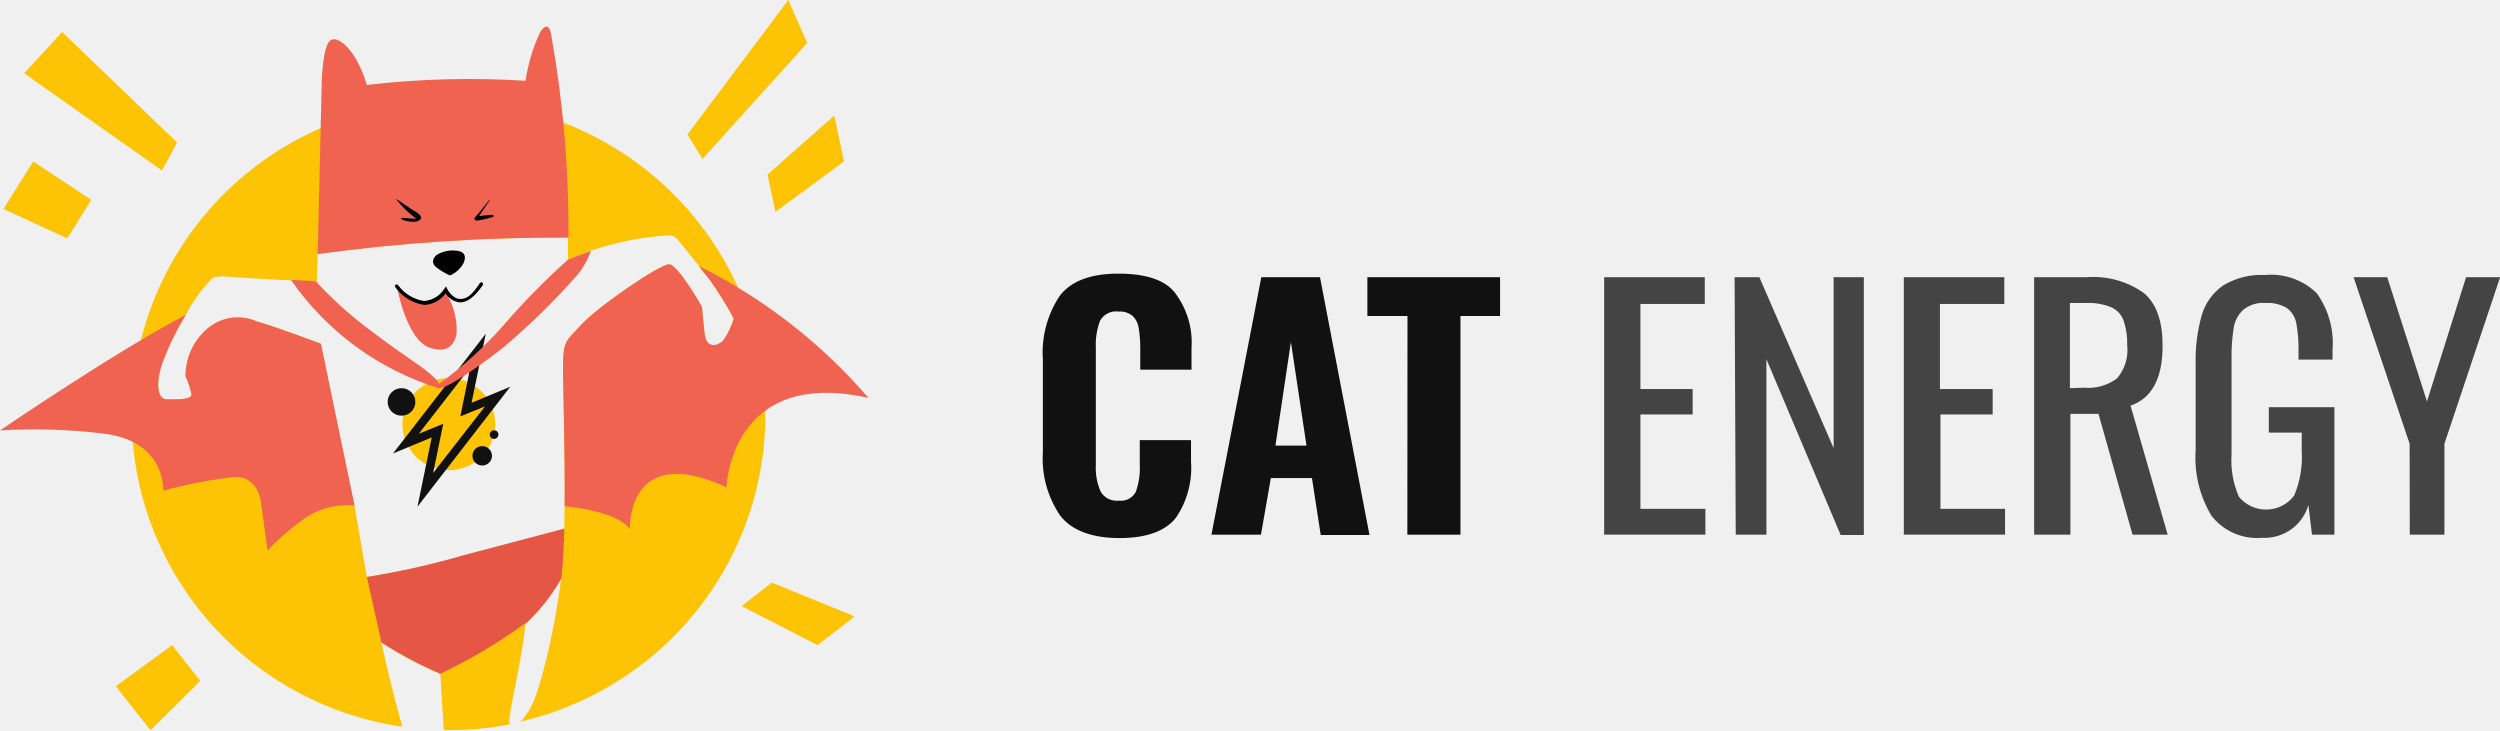
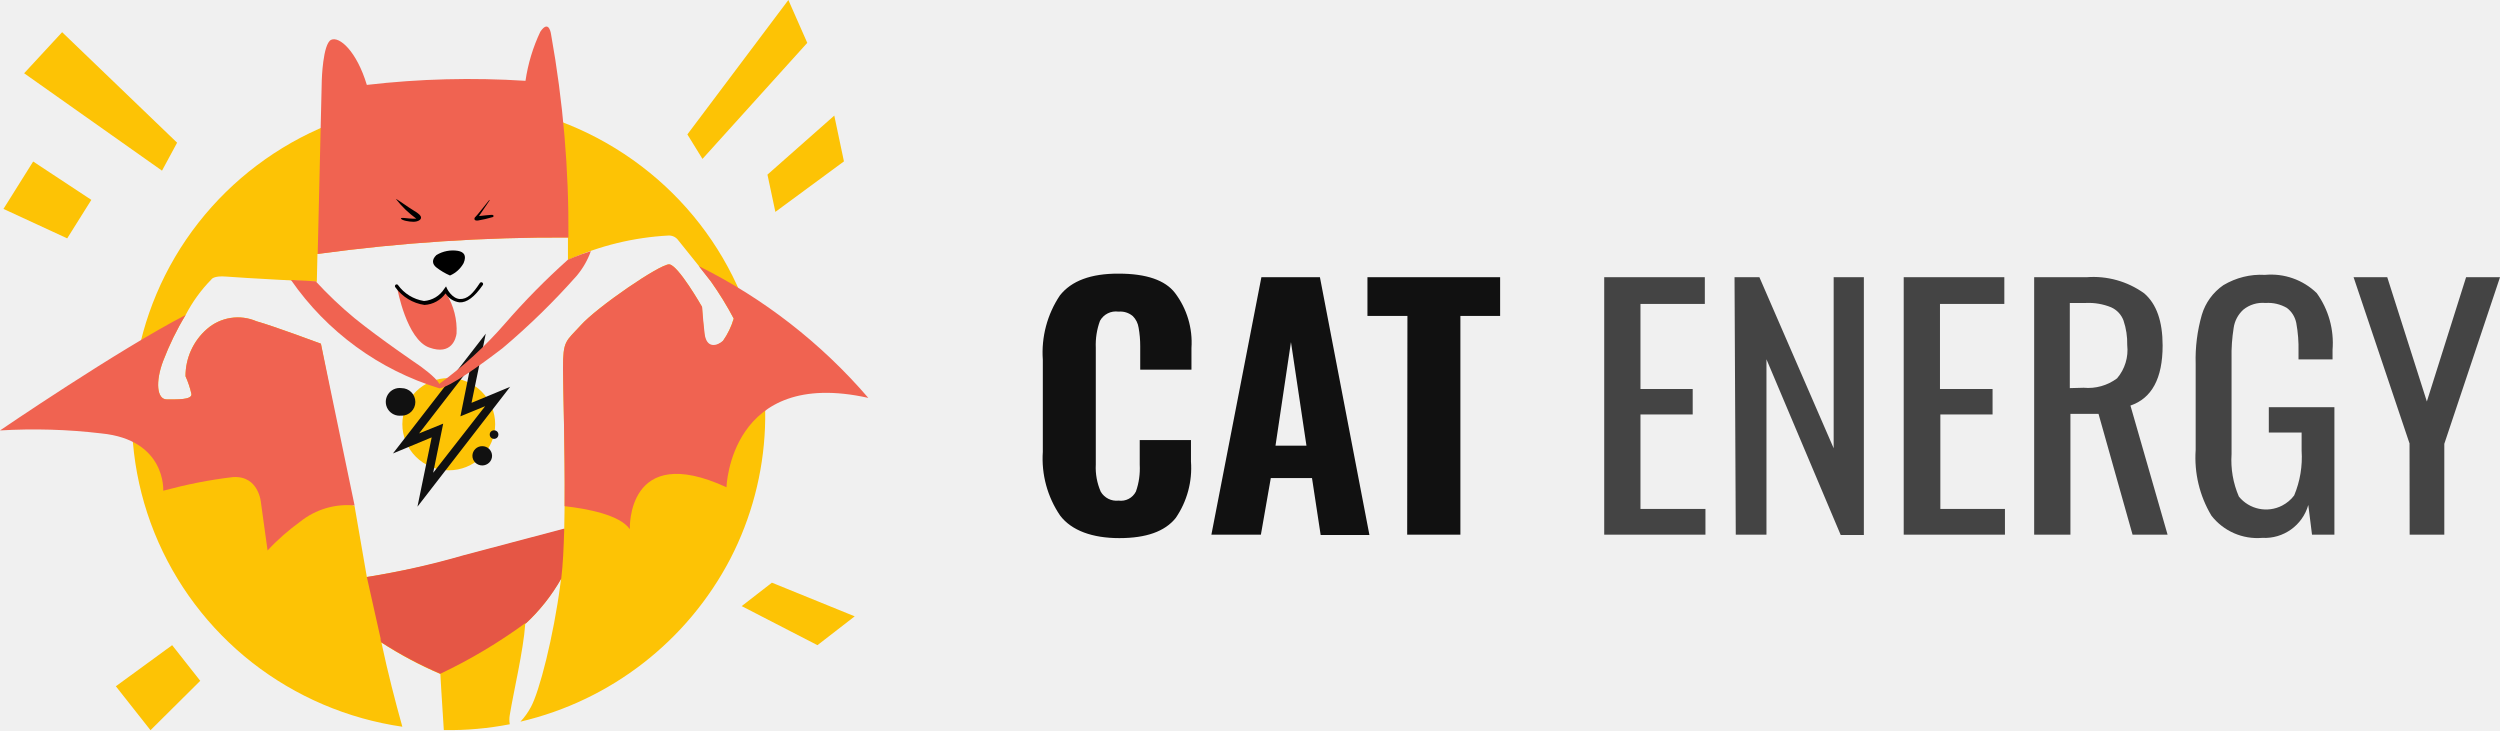
- <svg xmlns="http://www.w3.org/2000/svg" width="202" height="59" viewBox="0 0 202 59" fill="none">
-   <g clip-path="url(#clip0_2403_439)">
-     <path d="M59.883 23.806C58.158 19.709 55.382 16.132 51.83 13.431C48.278 10.729 44.074 8.999 39.637 8.411C35.201 7.823 30.686 8.399 26.544 10.081C22.402 11.763 18.776 14.492 16.029 17.997C13.281 21.502 11.508 25.66 10.885 30.056C10.262 34.453 10.812 38.934 12.479 43.054C14.147 47.175 16.874 50.789 20.389 53.538C23.903 56.287 28.083 58.075 32.511 58.722C31.931 56.649 31.341 54.358 30.821 51.928C32.334 52.901 33.926 53.747 35.581 54.457C35.581 54.457 35.701 56.599 35.861 58.99C37.65 59.021 39.436 58.864 41.192 58.524C41.146 58.275 41.146 58.019 41.192 57.77C41.482 55.915 42.282 52.572 42.442 50.42C43.595 49.35 44.573 48.108 45.342 46.74L45.282 47.176C44.732 51.402 43.582 55.915 42.882 57.165C42.655 57.579 42.376 57.962 42.052 58.306C45.672 57.463 49.064 55.85 51.992 53.578C54.921 51.306 57.317 48.429 59.013 45.147C60.709 41.865 61.666 38.257 61.816 34.572C61.966 30.887 61.306 27.213 59.883 23.806ZM58.412 27.566C57.972 27.992 57.062 28.28 56.912 26.99C56.762 25.701 56.722 24.798 56.722 24.798C56.722 24.798 54.792 21.396 54.072 21.356C53.352 21.317 48.242 24.798 46.892 26.316C45.722 27.596 45.492 27.506 45.492 29.758C45.492 31.454 45.712 37.862 45.592 42.762L37.441 44.915C34.88 45.644 32.274 46.214 29.641 46.621L28.641 40.838H28.501L25.931 27.774C25.931 27.774 22.121 26.346 20.721 25.959C20.063 25.674 19.337 25.581 18.628 25.692C17.92 25.802 17.258 26.112 16.72 26.584C16.172 27.06 15.734 27.647 15.436 28.306C15.137 28.965 14.985 29.68 14.99 30.403C15.202 30.864 15.363 31.346 15.47 31.841C15.52 32.317 14.27 32.267 13.47 32.267C12.67 32.267 12.55 30.839 13.18 29.163C13.672 27.874 14.281 26.632 15 25.453C15.541 24.4 16.239 23.433 17.07 22.586C17.07 22.586 17.21 22.249 18.32 22.348C19.43 22.447 25.601 22.775 25.601 22.775L25.651 20.523C32.358 19.605 39.122 19.16 45.892 19.194C45.892 19.799 45.892 20.404 45.892 21.009C48.456 19.848 51.218 19.175 54.032 19.025C54.183 19.021 54.332 19.055 54.466 19.122C54.601 19.19 54.716 19.289 54.802 19.412C55.142 19.839 57.212 22.388 57.452 22.755C58.125 23.708 58.736 24.702 59.282 25.731C59.095 26.382 58.801 26.999 58.412 27.556V27.566Z" fill="#FDC305" />
-     <path d="M56.463 21.495C56.933 22.09 57.343 22.616 57.463 22.775C58.135 23.728 58.746 24.721 59.293 25.75C59.103 26.381 58.812 26.977 58.433 27.516C57.993 27.943 57.083 28.23 56.933 26.941C56.783 25.651 56.723 24.798 56.723 24.798C56.723 24.798 54.793 21.396 54.073 21.356C53.353 21.317 48.242 24.798 46.892 26.316C45.722 27.596 45.492 27.506 45.492 29.758C45.492 31.246 45.662 36.354 45.622 40.897C47.432 41.096 50.093 41.592 50.893 42.762C50.893 42.762 50.603 35.64 58.703 39.37C58.703 39.37 58.983 29.659 70.163 32.148C66.363 27.722 61.703 24.099 56.463 21.495Z" fill="#F06351" />
-     <path d="M45.932 19.194C45.973 13.697 45.504 8.209 44.532 2.797C44.532 2.797 44.382 1.508 43.662 2.559C43.068 3.816 42.664 5.153 42.462 6.527C38.187 6.255 33.896 6.368 29.642 6.864C28.821 4.136 27.421 2.896 26.751 3.224C26.081 3.551 26.001 6.477 26.001 6.477L25.671 20.523C32.385 19.604 39.155 19.159 45.932 19.194Z" fill="#F06351" />
-     <path d="M45.352 46.74C45.481 45.678 45.551 44.27 45.592 42.712L37.441 44.865C34.881 45.611 32.276 46.197 29.642 46.621L30.752 51.58C30.752 51.69 30.752 51.799 30.822 51.908C32.334 52.881 33.926 53.727 35.581 54.437C38 53.29 40.304 51.919 42.462 50.34V50.4C43.61 49.335 44.584 48.1 45.352 46.74Z" fill="#E55645" />
-     <path d="M32.002 16.089C31.952 15.99 33.002 16.764 33.412 17.002C33.822 17.24 34.022 17.418 34.022 17.587C34.022 17.756 33.762 17.924 33.402 17.924C33.042 17.924 32.482 17.805 32.402 17.666C32.322 17.527 33.002 17.666 33.342 17.666H33.632C33.016 17.22 32.467 16.689 32.002 16.089Z" fill="black" />
-     <path d="M39.502 16.198C39.502 16.198 38.502 17.468 38.412 17.527C38.322 17.587 38.242 17.865 38.602 17.815C39.015 17.754 39.423 17.661 39.822 17.537C39.932 17.478 39.892 17.339 39.702 17.359C39.512 17.379 39.022 17.408 38.702 17.468L39.552 16.208C39.552 16.208 39.582 16.089 39.502 16.198Z" fill="black" />
-     <path d="M36.362 22.259C36.825 22.056 37.208 21.708 37.452 21.267C37.732 20.612 37.452 20.364 37.012 20.275C36.406 20.166 35.782 20.286 35.262 20.612C34.872 20.979 34.922 21.336 35.262 21.604C35.599 21.867 35.969 22.087 36.362 22.259Z" fill="black" />
-     <path d="M36.002 23.509C35.887 23.734 35.731 23.936 35.542 24.104C35.257 24.331 34.907 24.463 34.542 24.481C33.991 24.534 33.441 24.378 33.002 24.044C32.8 23.927 32.621 23.776 32.472 23.598C32.371 23.49 32.249 23.405 32.112 23.35C32.112 23.35 32.862 27.427 34.682 28.081C36.502 28.736 36.842 27.328 36.892 26.951C36.953 25.822 36.667 24.701 36.072 23.737C36.072 23.439 36.052 23.638 36.002 23.509Z" fill="#F06351" />
-     <path d="M34.301 24.64C33.834 24.573 33.384 24.413 32.98 24.169C32.576 23.925 32.226 23.603 31.951 23.221C31.927 23.194 31.913 23.159 31.913 23.122C31.913 23.085 31.927 23.05 31.951 23.023C31.965 23.009 31.98 22.999 31.997 22.992C32.014 22.985 32.033 22.981 32.051 22.981C32.07 22.981 32.089 22.985 32.106 22.992C32.123 22.999 32.139 23.009 32.151 23.023C32.399 23.367 32.713 23.659 33.075 23.882C33.437 24.105 33.841 24.255 34.261 24.322C34.594 24.297 34.917 24.195 35.202 24.022C35.487 23.85 35.727 23.613 35.901 23.33L36.041 23.142L36.142 23.36C36.142 23.36 36.522 24.114 37.142 24.154C37.761 24.193 38.202 23.737 38.772 22.874C38.793 22.842 38.826 22.82 38.863 22.813C38.901 22.805 38.94 22.813 38.971 22.834C39.003 22.855 39.025 22.888 39.033 22.925C39.04 22.962 39.033 23.001 39.011 23.033C38.345 24.005 37.715 24.471 37.121 24.431C36.892 24.401 36.673 24.32 36.479 24.195C36.285 24.07 36.122 23.903 36.002 23.707C35.806 23.978 35.552 24.203 35.258 24.364C34.964 24.525 34.637 24.619 34.301 24.64Z" fill="black" />
-     <path d="M36.262 37.991C38.333 37.991 40.012 36.325 40.012 34.271C40.012 32.217 38.333 30.551 36.262 30.551C34.191 30.551 32.512 32.217 32.512 34.271C32.512 36.325 34.191 37.991 36.262 37.991Z" fill="#FDC305" />
-     <path d="M41.232 31.246L38.102 32.545L39.252 26.961L31.752 36.642L34.882 35.343L33.732 40.937L41.232 31.246ZM33.842 35.045L38.002 29.679L37.192 33.646L39.192 32.833L35.002 38.209L35.812 34.241L33.842 35.045Z" fill="#111111" />
-     <path d="M32.441 33.587C33.06 33.587 33.562 33.089 33.562 32.476C33.562 31.862 33.06 31.365 32.441 31.365C31.823 31.365 31.322 31.862 31.322 32.476C31.322 33.089 31.823 33.587 32.441 33.587Z" fill="#111111" />
-     <path d="M38.962 37.614C39.398 37.614 39.752 37.263 39.752 36.83C39.752 36.398 39.398 36.047 38.962 36.047C38.526 36.047 38.172 36.398 38.172 36.83C38.172 37.263 38.526 37.614 38.962 37.614Z" fill="#111111" />
-     <path d="M39.922 35.462C40.115 35.462 40.272 35.306 40.272 35.114C40.272 34.923 40.115 34.767 39.922 34.767C39.729 34.767 39.572 34.923 39.572 35.114C39.572 35.306 39.729 35.462 39.922 35.462Z" fill="#111111" />
-     <path d="M45.882 20.989C44.077 22.603 42.377 24.329 40.792 26.157C39.213 27.972 37.432 29.602 35.482 31.018C35.262 30.492 33.852 29.51 33.852 29.51C33.852 29.51 30.712 27.377 28.651 25.701C27.538 24.781 26.489 23.787 25.511 22.725L23.511 22.616C26.398 26.799 30.628 29.89 35.512 31.385C36.372 31.246 38.792 29.53 40.602 28.131C42.743 26.325 44.749 24.365 46.602 22.269C47.1 21.682 47.487 21.009 47.742 20.285C46.602 20.662 45.882 20.989 45.882 20.989Z" fill="#F06351" />
-     <path d="M65.223 3.472L56.763 12.836L55.543 10.862L63.693 0L65.223 3.472Z" fill="#FDC305" />
-     <path d="M62.653 17.121L68.193 13.044L67.413 9.334L62.013 14.105L62.653 17.121Z" fill="#FDC305" />
-     <path d="M59.923 48.972L66.053 52.126L69.063 49.805L62.373 47.077L59.923 48.972Z" fill="#FDC305" />
-     <path d="M1.95 5.922L5.02 2.589L14.31 11.516L13.09 13.778L1.95 5.922Z" fill="#FDC305" />
-     <path d="M7.38 16.149L2.68 13.044L0.28 16.883L5.43 19.263L7.38 16.149Z" fill="#FDC305" />
-     <path d="M13.91 52.126L9.36 55.449L12.16 59L16.18 55.012L13.91 52.126Z" fill="#FDC305" />
-     <path d="M25.931 27.774C25.931 27.774 22.121 26.346 20.721 25.959C20.064 25.674 19.338 25.581 18.629 25.692C17.92 25.802 17.258 26.112 16.721 26.584C16.173 27.06 15.735 27.647 15.436 28.306C15.137 28.965 14.986 29.68 14.991 30.403C15.202 30.864 15.363 31.346 15.471 31.841C15.521 32.317 14.271 32.267 13.471 32.267C12.671 32.267 12.551 30.839 13.181 29.163C13.672 27.874 14.281 26.632 15.001 25.453C9.55 28.27 0 34.777 0 34.777C2.732 34.614 5.473 34.693 8.19 35.015C13.441 35.541 13.191 39.647 13.191 39.647C15.037 39.142 16.919 38.775 18.821 38.546C20.941 38.407 21.091 40.649 21.091 40.649L21.621 44.478C22.426 43.614 23.313 42.831 24.271 42.137C25.506 41.157 27.078 40.694 28.651 40.848L25.931 27.774Z" fill="#F06351" />
-     <path d="M85.664 41.661C84.634 40.147 84.141 38.336 84.264 36.513V29.073C84.134 27.237 84.619 25.41 85.644 23.876C86.571 22.692 88.154 22.104 90.394 22.11C92.634 22.117 94.151 22.636 94.944 23.668C95.912 24.946 96.384 26.526 96.274 28.121V29.867H92.134V27.972C92.129 27.474 92.085 26.977 92.004 26.485C91.954 26.128 91.789 25.798 91.534 25.542C91.377 25.408 91.194 25.307 90.996 25.244C90.799 25.181 90.591 25.157 90.384 25.175C90.087 25.131 89.784 25.179 89.516 25.312C89.247 25.445 89.027 25.657 88.884 25.919C88.621 26.616 88.505 27.358 88.544 28.101V37.545C88.499 38.292 88.632 39.04 88.934 39.727C89.079 39.974 89.293 40.175 89.55 40.304C89.808 40.432 90.098 40.483 90.384 40.451C90.666 40.49 90.953 40.441 91.204 40.309C91.456 40.177 91.659 39.97 91.784 39.717C92.026 39.019 92.131 38.282 92.094 37.545V35.561H96.234V37.277C96.356 38.895 95.923 40.507 95.004 41.849C94.124 42.941 92.604 43.476 90.444 43.476C88.284 43.476 86.594 42.881 85.664 41.661Z" fill="#111111" />
-     <path d="M101.915 22.398H106.655L110.655 43.228H106.715L106.005 38.626H102.685L101.885 43.199H97.885L101.915 22.398ZM105.565 36.007L104.305 27.635L103.055 36.007H105.565Z" fill="#111111" />
-     <path d="M113.725 25.532H110.485V22.398H121.205V25.532H118.005V43.199H113.715L113.725 25.532Z" fill="#111111" />
-     <path d="M129.616 22.398H137.746V24.56H132.546V31.434H136.766V33.488H132.546V41.115H137.796V43.199H129.616V22.398Z" fill="#444444" />
-     <path d="M140.157 22.398H142.157L148.157 36.215V22.398H150.597V43.228H148.727L142.727 29.024V43.199H140.247L140.157 22.398Z" fill="#444444" />
-     <path d="M153.828 22.398H161.948V24.56H156.748V31.434H161.008V33.488H156.788V41.115H162.008V43.199H153.828V22.398Z" fill="#444444" />
-     <path d="M164.358 22.398H168.578C170.241 22.265 171.897 22.726 173.248 23.697C174.248 24.56 174.738 25.969 174.738 27.923C174.738 30.568 173.875 32.185 172.148 32.773L175.148 43.199H172.308L169.558 33.438H167.288V43.199H164.358V22.398ZM168.358 31.325C169.322 31.418 170.285 31.149 171.058 30.571C171.372 30.202 171.607 29.774 171.748 29.311C171.889 28.849 171.933 28.363 171.878 27.883C171.898 27.21 171.8 26.539 171.588 25.899C171.502 25.663 171.369 25.447 171.198 25.263C171.026 25.079 170.819 24.931 170.588 24.828C169.939 24.564 169.239 24.445 168.538 24.481H167.248V31.365L168.358 31.325Z" fill="#444444" />
-     <path d="M178.679 41.661C177.723 40.061 177.28 38.21 177.409 36.354V29.411C177.374 28.071 177.543 26.733 177.909 25.443C178.198 24.473 178.811 23.63 179.649 23.052C180.66 22.448 181.83 22.158 183.009 22.219C183.771 22.147 184.54 22.241 185.262 22.495C185.984 22.749 186.642 23.155 187.189 23.687C188.148 25.02 188.602 26.647 188.469 28.28V29.054H185.719V28.409C185.738 27.638 185.677 26.867 185.539 26.108C185.448 25.621 185.177 25.186 184.779 24.887C184.26 24.584 183.66 24.442 183.059 24.481C182.406 24.425 181.756 24.625 181.249 25.036C180.834 25.427 180.563 25.944 180.479 26.504C180.352 27.322 180.295 28.148 180.309 28.974V36.701C180.229 37.876 180.432 39.052 180.899 40.133C181.17 40.466 181.515 40.733 181.906 40.913C182.297 41.094 182.725 41.183 183.156 41.174C183.587 41.166 184.011 41.059 184.394 40.864C184.778 40.668 185.111 40.387 185.369 40.044C185.851 38.9 186.059 37.661 185.979 36.424V34.956H183.319V32.902H188.619V43.199H186.809L186.519 40.808C186.29 41.602 185.796 42.296 185.119 42.777C184.442 43.258 183.621 43.497 182.789 43.456C182.007 43.525 181.22 43.396 180.501 43.082C179.783 42.768 179.156 42.279 178.679 41.661Z" fill="#444444" />
-     <path d="M194.699 35.858L190.169 22.398H192.889L196.099 32.436L199.259 22.398H202.009L197.509 35.858V43.199H194.709L194.699 35.858Z" fill="#444444" />
-   </g>
-   <defs>
-     <clipPath id="clip0_2403_439">
-       <rect width="202" height="59" fill="white" />
-     </clipPath>
-   </defs>
+ <svg xmlns="http://www.w3.org/2000/svg" width="202" height="59" fill="none" viewBox="0 0 202 59">
+   <path fill="#FDC305" d="M59.88 23.8a25.43 25.43 0 0 0-8.05-10.37 25.72 25.72 0 0 0-25.29-3.35A25.59 25.59 0 0 0 16.03 18a25.3 25.3 0 0 0-3.55 25.05 25.42 25.42 0 0 0 7.9 10.49 25.72 25.72 0 0 0 12.13 5.18c-.58-2.07-1.17-4.36-1.69-6.8 1.51.98 3.1 1.83 4.76 2.54 0 0 .12 2.14.28 4.53 1.79.03 3.58-.13 5.33-.47a2.1 2.1 0 0 1 0-.75c.3-1.85 1.1-5.2 1.25-7.35a15.11 15.11 0 0 0 2.9-3.68l-.06.44c-.55 4.22-1.7 8.74-2.4 9.98-.23.42-.5.8-.83 1.15a25.73 25.73 0 0 0 16.96-13.16 25.27 25.27 0 0 0 .87-21.34Zm-1.47 3.77c-.44.42-1.35.71-1.5-.58-.15-1.29-.19-2.2-.19-2.2s-1.93-3.4-2.65-3.43c-.72-.04-5.83 3.44-7.18 4.96-1.17 1.28-1.4 1.19-1.4 3.44 0 1.7.22 8.1.1 13l-8.15 2.15c-2.56.73-5.17 1.3-7.8 1.71l-1-5.78h-.14l-2.57-13.07s-3.8-1.42-5.2-1.81a3.79 3.79 0 0 0-4.01.62 5.03 5.03 0 0 0-1.73 3.82c.21.46.37.95.48 1.44.05.48-1.2.43-2 .43s-.92-1.43-.29-3.1c.5-1.3 1.1-2.54 1.82-3.72a11.78 11.78 0 0 1 2.07-2.86s.14-.34 1.25-.24c1.11.1 7.28.42 7.28.42l.05-2.25c6.7-.92 13.47-1.36 20.24-1.33v1.82a22.67 22.67 0 0 1 8.14-1.98.92.92 0 0 1 .77.38c.34.43 2.41 2.98 2.65 3.34.67.96 1.29 1.95 1.83 2.98a6.17 6.17 0 0 1-.87 1.83Z" />
+   <path fill="#F06351" d="m56.46 21.5 1 1.27c.68.96 1.29 1.95 1.83 2.98a6.17 6.17 0 0 1-.86 1.77c-.44.42-1.35.71-1.5-.58a52.31 52.31 0 0 1-.2-2.14s-1.94-3.4-2.66-3.44c-.72-.04-5.83 3.44-7.18 4.96-1.17 1.28-1.4 1.19-1.4 3.44 0 1.49.17 6.6.13 11.14 1.81.2 4.47.7 5.27 1.86 0 0-.29-7.12 7.81-3.39 0 0 .28-9.71 11.46-7.22a43.67 43.67 0 0 0-13.7-10.65ZM45.93 19.2c.04-5.5-.43-11-1.4-16.4 0 0-.15-1.3-.87-.24-.6 1.26-1 2.6-1.2 3.97a71.46 71.46 0 0 0-12.82.33c-.82-2.72-2.22-3.96-2.89-3.64-.67.33-.75 3.26-.75 3.26l-.33 14.04c6.71-.92 13.49-1.36 20.26-1.33Z" />
+   <path fill="#E55645" d="M45.35 46.74c.13-1.06.2-2.47.24-4.03l-8.15 2.16a64.43 64.43 0 0 1-7.8 1.75l1.11 4.96c0 .11 0 .22.07.33a32.4 32.4 0 0 0 4.76 2.53 42.48 42.48 0 0 0 6.88-4.1v.06a15.12 15.12 0 0 0 2.9-3.66Z" />
+   <path fill="#000" d="M32 16.09c-.05-.1 1 .67 1.41.91.41.24.61.42.61.59 0 .17-.26.33-.62.33s-.92-.11-1-.25c-.08-.14.6 0 .94 0h.3A8.05 8.05 0 0 1 32 16.09ZM39.5 16.2s-1 1.27-1.09 1.33c-.09.06-.17.33.2.29.4-.07.81-.16 1.21-.28.11-.06.07-.2-.12-.18-.19.02-.68.05-1 .1l.85-1.25s.03-.12-.05-.01ZM36.36 22.26c.47-.2.85-.55 1.1-1 .27-.65 0-.9-.45-.99-.6-.1-1.23.02-1.75.34-.39.37-.34.73 0 1 .34.26.7.48 1.1.65Z" />
+   <path fill="#F06351" d="M36 23.5c-.11.23-.27.44-.46.6-.28.23-.63.36-1 .38a2.2 2.2 0 0 1-1.54-.44 2 2 0 0 1-.53-.44 1 1 0 0 0-.36-.25s.75 4.08 2.57 4.73c1.82.66 2.16-.75 2.21-1.13a5.55 5.55 0 0 0-.82-3.21c0-.3-.02-.1-.07-.23Z" />
+   <path fill="#000" d="M34.3 24.64a3.52 3.52 0 0 1-2.35-1.42.15.15 0 0 1 0-.2.14.14 0 0 1 .16-.03l.04.03a3.2 3.2 0 0 0 2.11 1.3 2.12 2.12 0 0 0 1.64-.99l.14-.19.1.22s.38.75 1 .8c.62.03 1.06-.42 1.63-1.29a.14.14 0 0 1 .2-.04.14.14 0 0 1 .04.2c-.67.97-1.3 1.44-1.89 1.4a1.56 1.56 0 0 1-1.12-.72 2.25 2.25 0 0 1-1.7.93Z" />
+   <path fill="#FDC305" d="M36.26 38a3.73 3.73 0 0 0 3.75-3.73 3.73 3.73 0 0 0-3.75-3.72 3.73 3.73 0 0 0-3.75 3.72A3.73 3.73 0 0 0 36.26 38Z" />
+   <path fill="#111" d="m41.23 31.25-3.13 1.3 1.15-5.59-7.5 9.68 3.13-1.3-1.15 5.6 7.5-9.7Zm-7.39 3.8L38 29.67l-.8 3.97 2-.82-4.2 5.38.81-3.97-1.97.8ZM32.44 33.59c.62 0 1.12-.5 1.12-1.11 0-.62-.5-1.12-1.12-1.12a1.12 1.12 0 1 0 0 2.22ZM38.96 37.61c.44 0 .8-.35.8-.78a.79.79 0 0 0-.8-.78.79.79 0 0 0-.79.78c0 .43.36.78.8.78ZM39.92 35.46c.2 0 .35-.15.35-.35 0-.19-.15-.34-.35-.34-.2 0-.35.15-.35.34 0 .2.16.35.35.35Z" />
+   <path fill="#F06351" d="M45.88 20.99a57.22 57.22 0 0 0-5.09 5.17 31.79 31.79 0 0 1-5.3 4.86c-.23-.53-1.64-1.51-1.64-1.51s-3.14-2.13-5.2-3.8a31.78 31.78 0 0 1-3.14-2.98l-2-.11a22.62 22.62 0 0 0 12 8.76c.86-.13 3.28-1.85 5.1-3.25a57.44 57.44 0 0 0 6-5.86c.49-.59.88-1.26 1.13-1.98-1.14.37-1.86.7-1.86.7Z" />
+   <path fill="#FDC305" d="m65.22 3.47-8.46 9.37-1.22-1.98L63.7 0l1.53 3.47ZM62.65 17.12l5.54-4.08-.78-3.7-5.4 4.77.64 3.01ZM59.92 48.97l6.13 3.16 3.01-2.33-6.69-2.72-2.45 1.9ZM1.95 5.92 5.02 2.6l9.29 8.93-1.22 2.26L1.95 5.92ZM7.38 16.15l-4.7-3.1-2.4 3.83 5.15 2.38 1.95-3.11ZM13.91 52.13l-4.55 3.32 2.8 3.55 4.02-3.99-2.27-2.88Z" />
+   <path fill="#F06351" d="M25.93 27.77s-3.8-1.42-5.2-1.81a3.79 3.79 0 0 0-4 .62 5.03 5.03 0 0 0-1.74 3.82c.21.46.37.95.48 1.44.05.48-1.2.43-2 .43s-.92-1.43-.29-3.1c.5-1.3 1.1-2.54 1.82-3.72-5.45 2.82-15 9.33-15 9.33a46.2 46.2 0 0 1 8.19.24c5.25.52 5 4.63 5 4.63 1.85-.5 3.73-.88 5.63-1.1 2.12-.14 2.27 2.1 2.27 2.1l.53 3.83c.8-.87 1.7-1.65 2.65-2.34a6.1 6.1 0 0 1 4.38-1.3l-2.72-13.07Z" />
+   <path fill="#111" d="M85.66 41.66a8.17 8.17 0 0 1-1.4-5.15v-7.44a8.3 8.3 0 0 1 1.38-5.2c.93-1.18 2.51-1.77 4.75-1.76 2.24 0 3.76.53 4.55 1.56a6.63 6.63 0 0 1 1.33 4.45v1.75h-4.14v-1.9c0-.5-.04-1-.13-1.49a1.66 1.66 0 0 0-.47-.94 1.56 1.56 0 0 0-1.15-.36 1.47 1.47 0 0 0-1.5.74c-.26.7-.37 1.44-.34 2.18v9.44c-.04.75.1 1.5.4 2.19a1.48 1.48 0 0 0 1.44.72 1.36 1.36 0 0 0 1.4-.73c.25-.7.35-1.44.31-2.18v-1.98h4.14v1.72A7.15 7.15 0 0 1 95 41.85c-.88 1.1-2.4 1.63-4.56 1.63-2.16 0-3.85-.6-4.78-1.82ZM101.92 22.4h4.73l4 20.83h-3.94l-.7-4.6h-3.33l-.8 4.57h-4l4.04-20.8Zm3.64 13.6-1.25-8.36-1.25 8.37h2.5ZM113.72 25.53h-3.23V22.4h10.72v3.13H118V43.2h-4.3l.02-17.67Z" />
+   <path fill="#444" d="M129.62 22.4h8.13v2.16h-5.2v6.87h4.22v2.06h-4.22v7.63h5.25v2.08h-8.18V22.4ZM140.16 22.4h2l6 13.82V22.4h2.44v20.83h-1.87l-6-14.2V43.2h-2.48l-.1-20.8ZM153.83 22.4h8.12v2.16h-5.2v6.87H161v2.06h-4.22v7.63H162v2.08h-8.18V22.4ZM164.36 22.4h4.22a7.04 7.04 0 0 1 4.67 1.3c1 .86 1.49 2.27 1.49 4.22 0 2.65-.87 4.26-2.6 4.85l3 10.43h-2.83l-2.75-9.76h-2.27v9.76h-2.93V22.4Zm4 8.93a3.9 3.9 0 0 0 2.7-.76 3.54 3.54 0 0 0 .82-2.69 5.76 5.76 0 0 0-.3-1.98 1.88 1.88 0 0 0-1-1.07 4.8 4.8 0 0 0-2.04-.35h-1.3v6.88l1.12-.03ZM178.68 41.66a9.11 9.11 0 0 1-1.27-5.3V29.4c-.04-1.34.13-2.68.5-3.97.29-.97.9-1.81 1.74-2.39 1.01-.6 2.18-.9 3.36-.83a5.3 5.3 0 0 1 4.18 1.47 6.9 6.9 0 0 1 1.28 4.59v.77h-2.75v-.64a11.3 11.3 0 0 0-.18-2.3c-.1-.49-.36-.92-.76-1.22a3.02 3.02 0 0 0-1.72-.4c-.65-.06-1.3.13-1.81.55-.42.39-.69.9-.77 1.46-.13.82-.19 1.65-.17 2.47v7.73a7.4 7.4 0 0 0 .59 3.43 2.83 2.83 0 0 0 3.5.73c.38-.2.71-.47.97-.82a8 8 0 0 0 .6-3.62v-1.46h-2.65V32.9h5.3v10.3h-1.81l-.3-2.4a3.66 3.66 0 0 1-3.72 2.66 4.7 4.7 0 0 1-4.11-1.8ZM194.7 35.86l-4.53-13.46h2.72l3.2 10.04 3.17-10.04H202l-4.5 13.46v7.34h-2.8l-.01-7.34Z" />
</svg>
